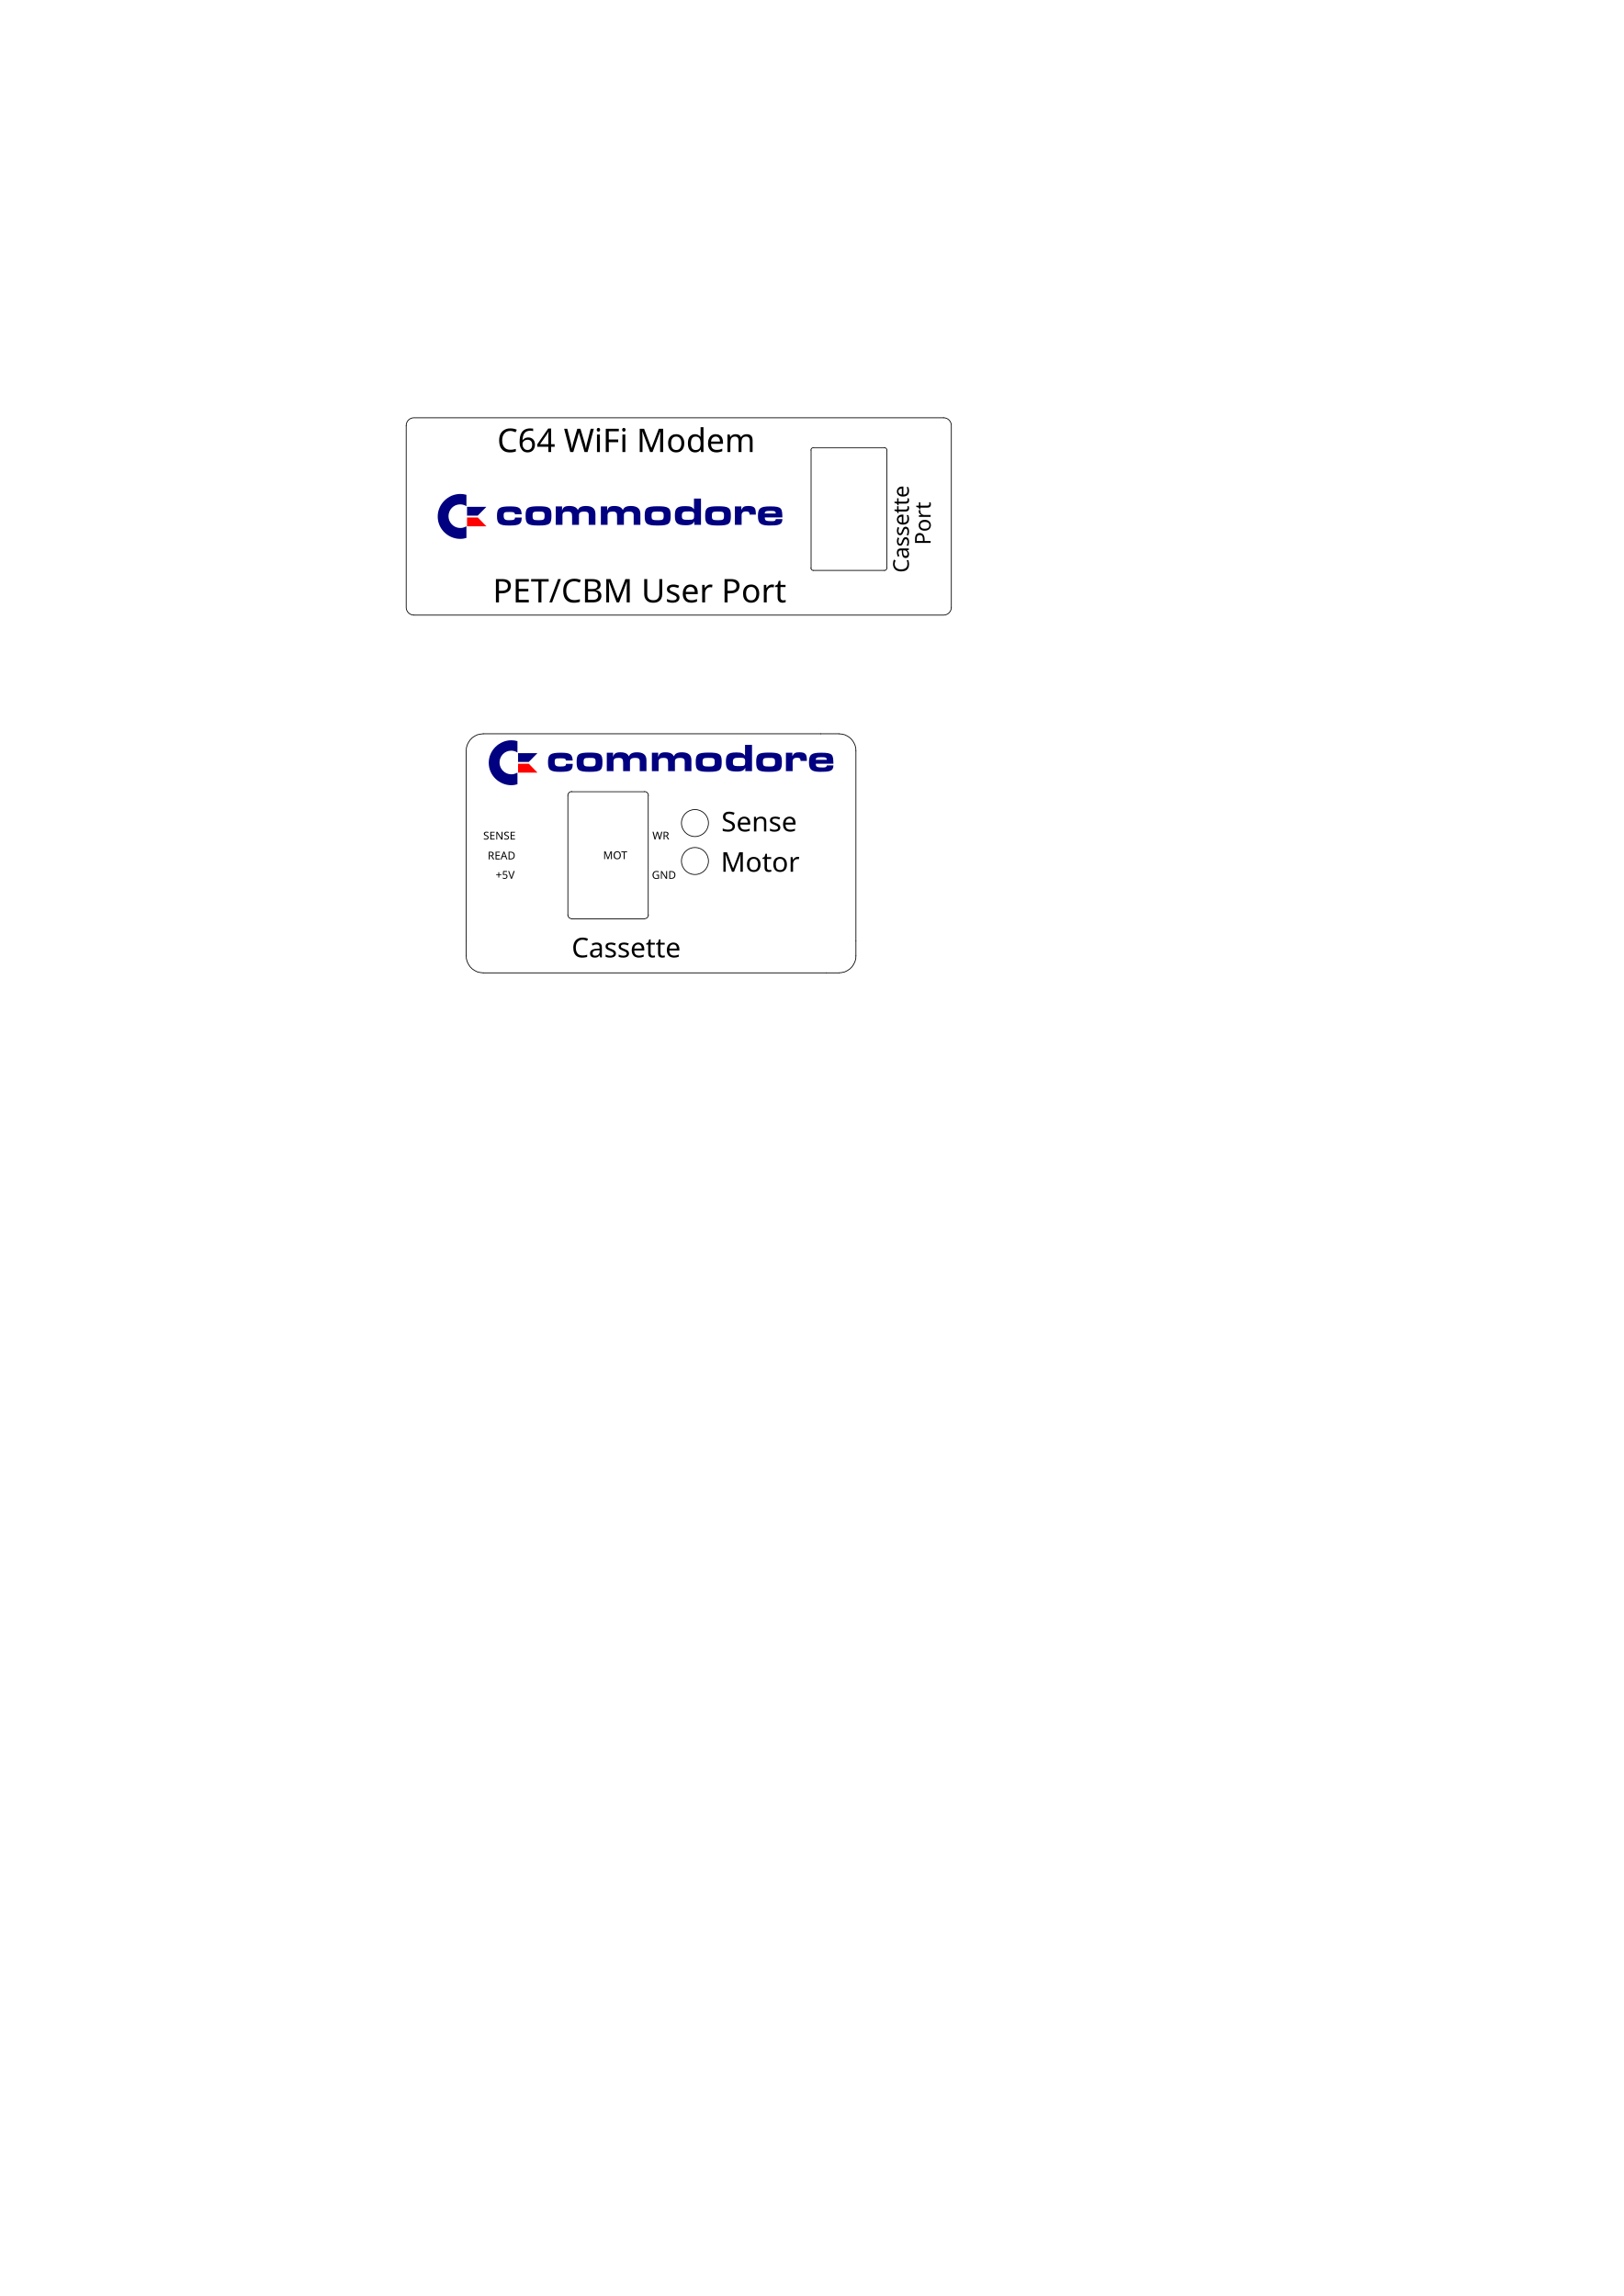
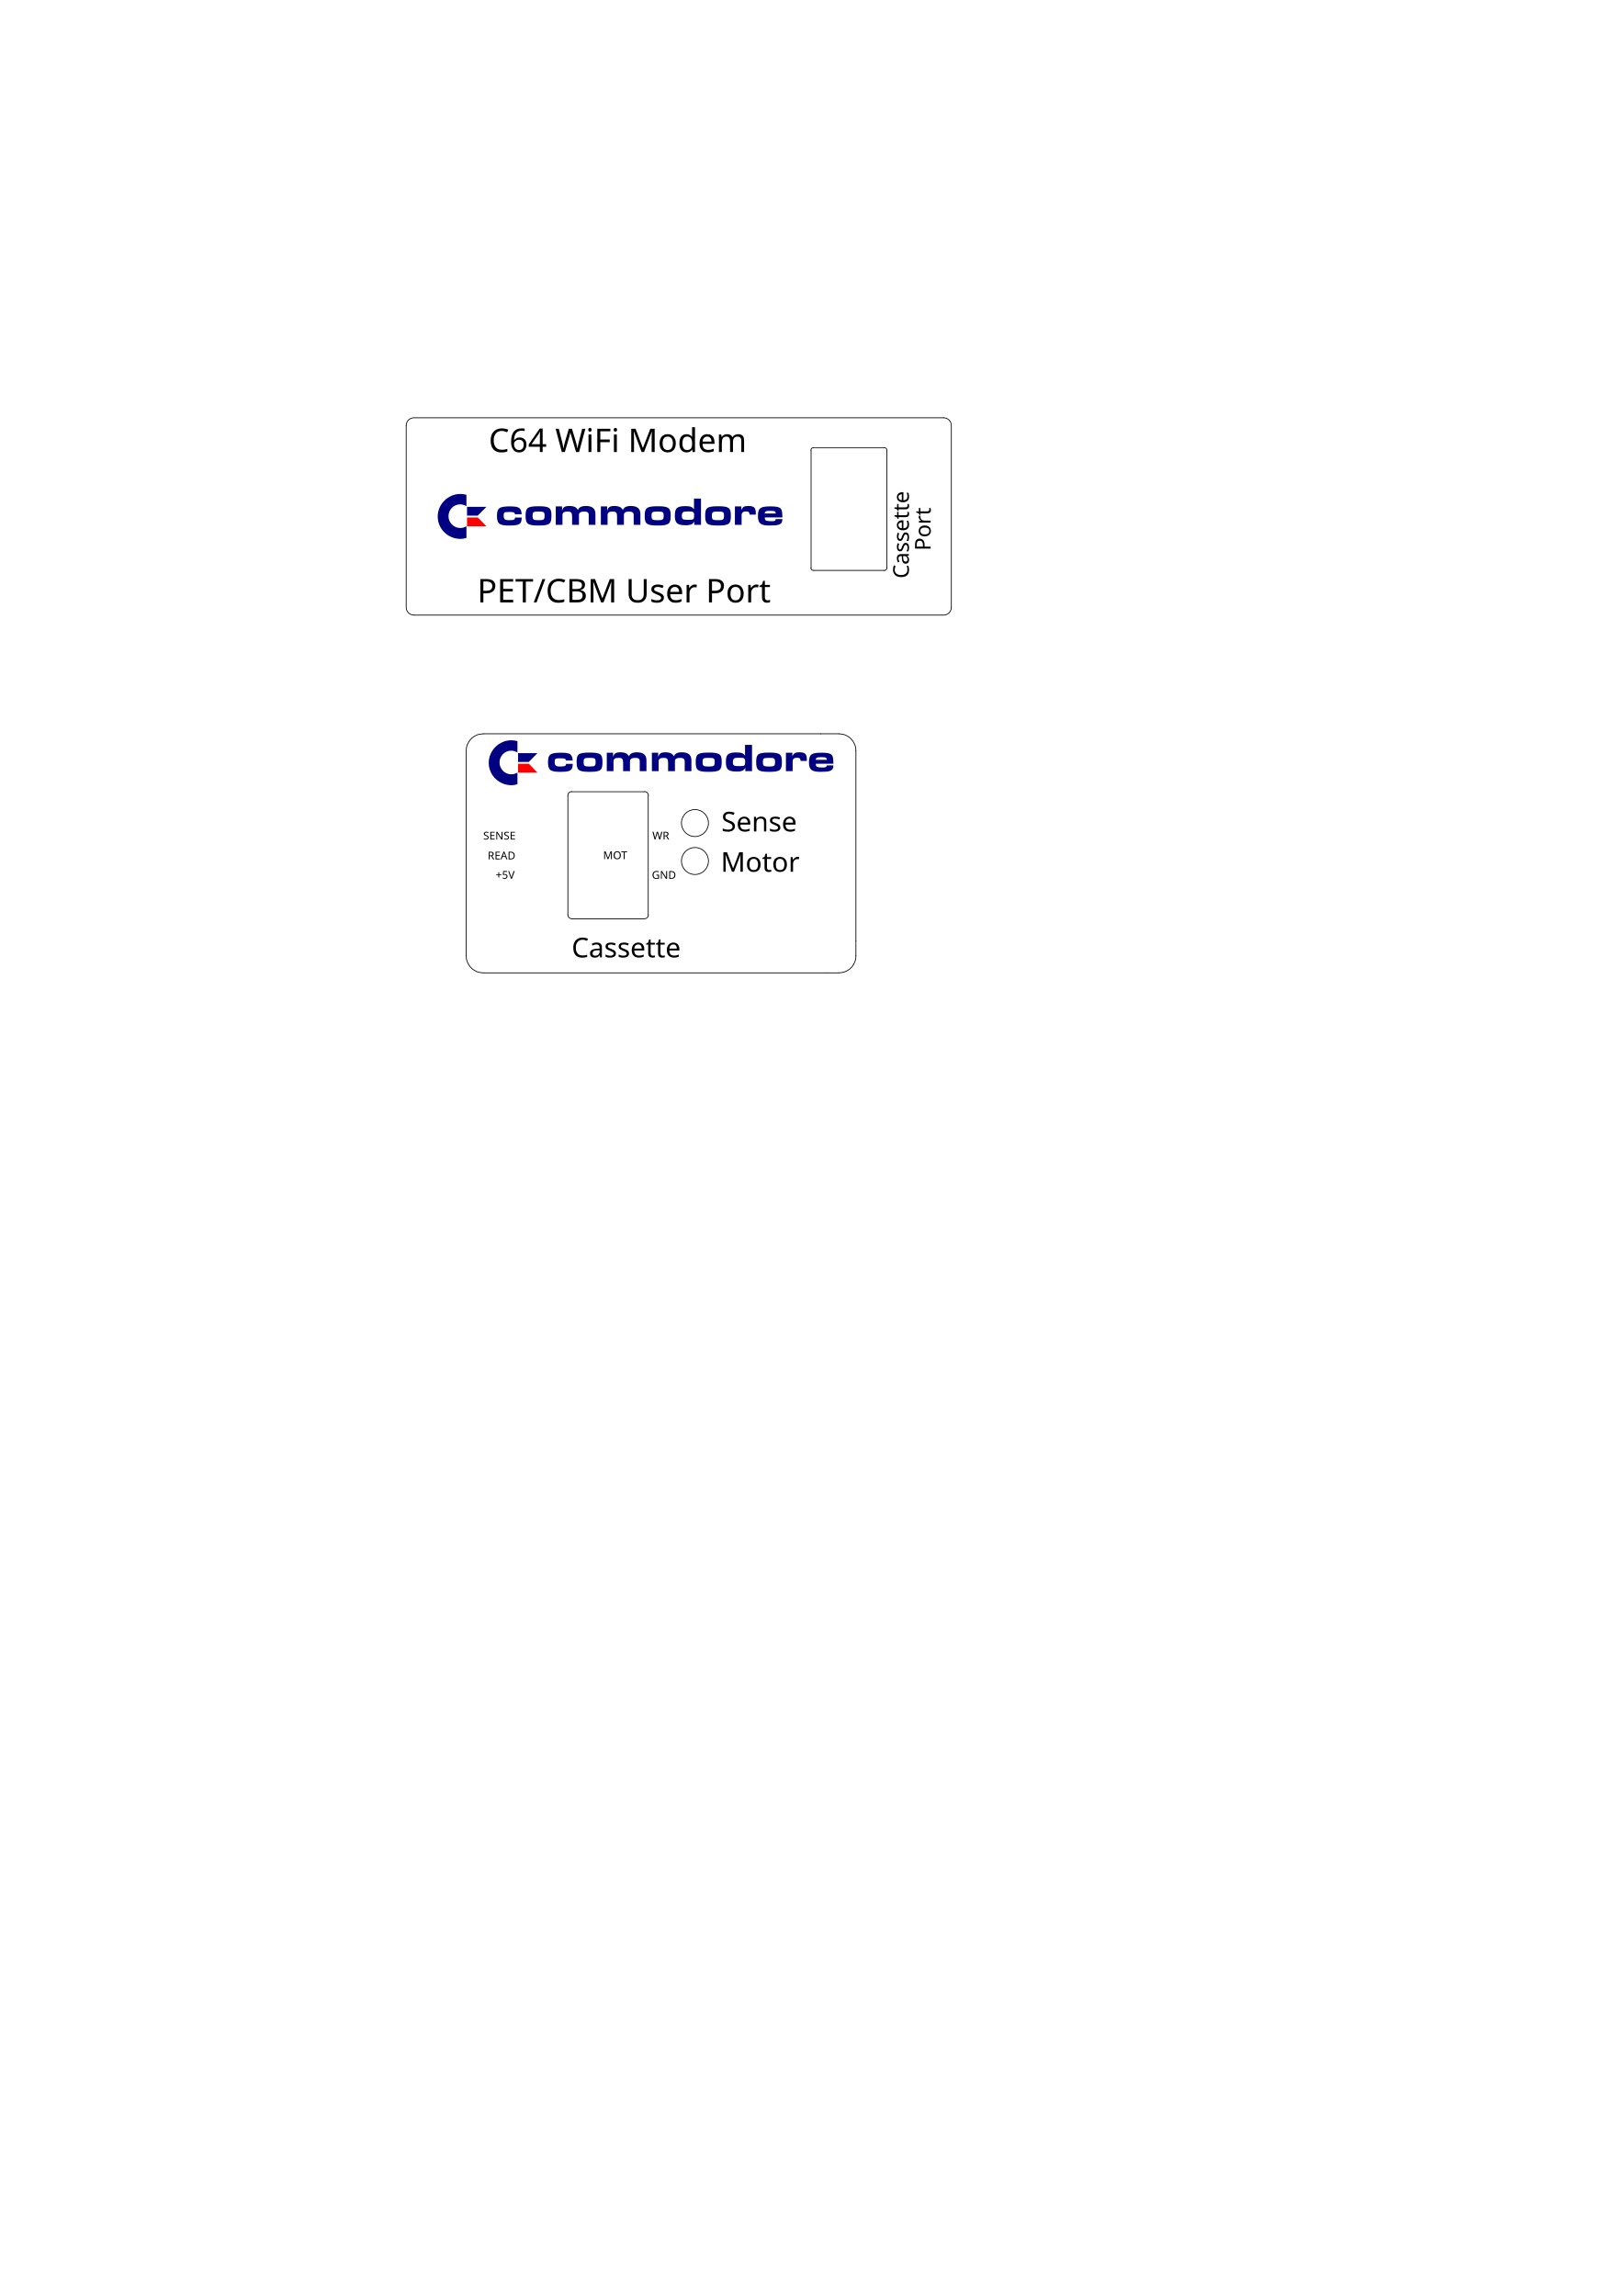
<svg xmlns="http://www.w3.org/2000/svg" width="210mm" height="297mm" viewBox="0 0 210 297" version="1.1" id="svg8">
  <defs id="defs2">
    <clipPath clipPathUnits="userSpaceOnUse" id="clipPath849">
      <path d="m 9343,6765 h 1699 v 3824 H 9343 V 6765" id="path847" />
    </clipPath>
    <clipPath clipPathUnits="userSpaceOnUse" id="clipPath919">
      <path d="M 0,0 H 19842 V 14031 H 0 V 0" id="path917" />
    </clipPath>
    <clipPath clipPathUnits="userSpaceOnUse" id="clipPath979">
      <path d="M 0,0 H 19842 V 14031 H 0 V 0" id="path977" />
    </clipPath>
    <clipPath clipPathUnits="userSpaceOnUse" id="clipPath991">
      <path d="M 0,0 H 19842 V 14031 H 0 V 0" id="path989" />
    </clipPath>
  </defs>
  <g id="layer1">
-     <g id="g859" transform="matrix(0,0.02116667,0.02116667,0,122.0354,55.0455)" style="stroke-width:4.724;stroke-miterlimit:10;stroke-dasharray:none">
-       <path d="m -47.5,0 c 0,26.234 21.266,47.5 47.5,47.5 h 1111" style="fill:none;stroke:#000000;stroke-width:4.724;stroke-linecap:round;stroke-linejoin:round;stroke-miterlimit:10;stroke-dasharray:none;stroke-opacity:1" id="path861" />
-     </g>
-     <g id="g871" transform="matrix(0.02116667,0,0,-0.02116667,53.54002,55.0455)" style="stroke-width:4.724;stroke-miterlimit:10;stroke-dasharray:none">
-       <path d="m -47.5,0 c 0,26.234 21.266,47.5 47.5,47.5 h 3236" style="fill:none;stroke:#000000;stroke-width:4.724;stroke-linecap:round;stroke-linejoin:round;stroke-miterlimit:10;stroke-dasharray:none;stroke-opacity:1" id="path873" />
-     </g>
-     <path d="m 53.54,79.567 c -0.555,0 -1.005,-0.45 -1.005,-1.005 V 55.046" style="fill:none;stroke:#000000;stroke-width:0.1;stroke-linecap:round;stroke-linejoin:round;stroke-miterlimit:10;stroke-dasharray:none;stroke-opacity:1" id="path883" />
-     <g id="g891" transform="matrix(-0.02116667,0,0,0.02116667,122.0354,78.56167)" style="stroke-width:4.724;stroke-miterlimit:10;stroke-dasharray:none">
-       <path d="m -47.5,0 c 0,26.234 21.266,47.5 47.5,47.5 l 3236,8e-6" style="fill:none;stroke:#000000;stroke-width:4.724;stroke-linecap:round;stroke-linejoin:round;stroke-miterlimit:10;stroke-dasharray:none;stroke-opacity:1" id="path893" />
-     </g>
-     <path d="m 104.88,73.482 c 0,0.169 0.137,0.307 0.307,0.307" style="fill:none;stroke:#000000;stroke-width:0.1;stroke-linecap:round;stroke-linejoin:round;stroke-miterlimit:10;stroke-dasharray:none;stroke-opacity:1" id="path899" />
-     <path d="m 105.187,57.914 c -0.17,0 -0.307,0.137 -0.307,0.307" style="fill:none;stroke:#000000;stroke-width:0.1;stroke-linecap:round;stroke-linejoin:round;stroke-miterlimit:10;stroke-dasharray:none;stroke-opacity:1" id="path903" />
-     <path d="m 114.701,58.221 c 0,-0.17 -0.137,-0.307 -0.307,-0.307" style="fill:none;stroke:#000000;stroke-width:0.1;stroke-linecap:round;stroke-linejoin:round;stroke-miterlimit:10;stroke-dasharray:none;stroke-opacity:1" id="path907" />
-     <g id="g1671">
-       <path d="m 114.405,73.789 h -9.207" style="fill:none;stroke:#000000;stroke-width:0.1;stroke-linecap:round;stroke-linejoin:round;stroke-miterlimit:10;stroke-dasharray:none;stroke-opacity:1" id="path897" />
-       <path d="M 104.901,73.492 V 58.231" style="fill:none;stroke:#000000;stroke-width:0.1;stroke-linecap:round;stroke-linejoin:round;stroke-miterlimit:10;stroke-dasharray:none;stroke-opacity:1" id="path901" />
-       <path d="m 105.197,57.935 h 9.207" style="fill:none;stroke:#000000;stroke-width:0.1;stroke-linecap:round;stroke-linejoin:round;stroke-miterlimit:10;stroke-dasharray:none;stroke-opacity:1" id="path905" />
-       <path d="M 114.701,58.231 V 73.492" style="fill:none;stroke:#000000;stroke-width:0.1;stroke-linecap:round;stroke-linejoin:round;stroke-miterlimit:10;stroke-dasharray:none;stroke-opacity:1" id="path909" />
-     </g>
-     <path d="m 114.394,73.789 c 0.17,0 0.307,-0.137 0.307,-0.307" style="fill:none;stroke:#000000;stroke-width:0.1;stroke-linecap:round;stroke-linejoin:round;stroke-miterlimit:10;stroke-dasharray:none;stroke-opacity:1" id="path911" />
-     <text xml:space="preserve" style="font-size:7.761px;line-height:1;font-family:'Microgramma D Extended';-inkscape-font-specification:'Microgramma D Extended';text-align:center;letter-spacing:0px;word-spacing:0px;writing-mode:lr-tb;text-anchor:middle;stroke-width:0.265" x="87.764" y="77.92" id="text1598">
-       <tspan id="tspan1596" x="87.764" y="77.92" style="font-size:4.233px;stroke-width:0.265">PET/CBM User Port</tspan>
-     </text>
-     <text xml:space="preserve" style="font-size:4.233px;line-height:1;font-family:'Microgramma D Extended';-inkscape-font-specification:'Microgramma D Extended';text-align:center;letter-spacing:0px;word-spacing:0px;writing-mode:lr-tb;text-anchor:middle;stroke-width:0.265" x="83.741" y="58.473" id="text1602">
-       <tspan id="tspan1600" x="83.741" y="58.473" style="font-size:4.233px;stroke-width:0.265">C64 WiFi Modem</tspan>
-     </text>
-     <text xml:space="preserve" style="font-size:2.822px;line-height:1;font-family:'Microgramma D Extended';-inkscape-font-specification:'Microgramma D Extended';text-align:center;letter-spacing:0px;word-spacing:0px;writing-mode:lr-tb;text-anchor:middle;stroke-width:0.265" x="-65.877" y="117.544" id="text1606" transform="rotate(-90)">
-       <tspan id="tspan1604" x="-65.877" y="117.544" style="stroke-width:0.265">Cassette</tspan>
-       <tspan x="-65.877" y="120.366" style="stroke-width:0.265" id="tspan1608">Port</tspan>
-     </text>
-     <g id="g1820" transform="translate(0.4630208,-24.51073)">
-       <g id="g1804">
-         <path style="fill:#ff0000;stroke-width:0.265;stroke-miterlimit:10;stroke-dasharray:none" d="m 61.335,91.447 h -1.395 v 1.144 h 2.507 z" id="path1768" />
-         <path style="fill:#000080;stroke-width:0.265;stroke-miterlimit:10;stroke-dasharray:none" d="m 62.447,90.069 h -2.507 v 1.144 h 1.379 z" id="path1766" />
-         <path style="fill:#000080;stroke-width:0.265;stroke-miterlimit:10;stroke-dasharray:none" d="m 59.862,89.99 v -1.473 c -0.298,-0.078 -0.502,-0.11 -0.799,-0.11 -1.551,0 -2.914,1.301 -2.914,2.914 0,1.661 1.379,2.899 2.93,2.899 0.282,0 0.439,-0.031 0.783,-0.126 v -1.504 c -0.345,0.172 -0.517,0.219 -0.799,0.219 -0.862,0 -1.52,-0.721 -1.52,-1.52 0,-0.83 0.643,-1.536 1.504,-1.536 0.298,0 0.549,0.079 0.815,0.235 z" id="path1742" />
+     <g id="g983">
+       <g id="g859" transform="matrix(0,0.02116667,0.02116667,0,122.0354,55.0455)" style="stroke-width:4.724;stroke-miterlimit:10;stroke-dasharray:none">
+         <path d="m -47.5,0 c 0,26.234 21.266,47.5 47.5,47.5 h 1111" style="fill:none;stroke:#000000;stroke-width:4.724;stroke-linecap:round;stroke-linejoin:round;stroke-miterlimit:10;stroke-dasharray:none;stroke-opacity:1" id="path861" />
      </g>
-       <g id="g1798">
-         <path style="fill:#000080;stroke-width:0.265;stroke-miterlimit:10;stroke-dasharray:none" d="m 95.416,90.016 h -0.831 V 92.399 h 0.867 v -1.246 c 0,-0.325 0.199,-0.488 0.56,-0.488 0.361,0 0.451,0.108 0.469,0.415 h 0.813 c 0,-0.812 -0.108,-1.119 -0.975,-1.119 -0.524,0 -0.704,0.108 -0.903,0.506 v -0.451 z" id="path1770" />
-         <path id="path1762" style="fill:#000080;stroke-width:0.265;stroke-miterlimit:10;stroke-dasharray:none" d="m 98.432,90.937 c 0.036,-0.253 0.108,-0.343 0.686,-0.343 0.632,0 0.722,0.036 0.759,0.343 z m 0.975,0.993 c -0.83,0 -0.957,-0.072 -0.957,-0.488 h 2.276 c -0.036,-1.155 -0.036,-1.426 -1.571,-1.426 -1.301,0 -1.59,0.235 -1.59,1.264 0,0.957 0.38,1.192 1.427,1.21 1.174,0 1.734,-0.054 1.734,-0.831 h -0.849 c -0.036,0.181 -0.108,0.271 -0.47,0.271 z" />
-         <path style="fill:#000080;stroke-width:0.265;stroke-miterlimit:10;stroke-dasharray:none" d="m 66.143,91.027 h 0.867 c -0.072,-0.813 -0.307,-1.011 -1.517,-1.011 -1.373,0 -1.68,0.216 -1.68,1.228 0,1.011 0.289,1.246 1.571,1.246 1.354,0 1.625,-0.181 1.625,-1.029 h -0.867 c 0,0.235 -0.09,0.343 -0.759,0.343 -0.578,0 -0.704,-0.144 -0.704,-0.614 0,-0.451 0.126,-0.451 0.813,-0.451 0.505,0 0.595,0.054 0.65,0.289 z" id="path1760" />
-         <path id="path1756" style="fill:#000080;stroke-width:0.265;stroke-miterlimit:10;stroke-dasharray:none" d="m 83.804,91.226 c 0,-0.488 0.108,-0.542 0.74,-0.542 0.704,0 0.83,0.018 0.83,0.542 0,0.488 -0.09,0.578 -0.758,0.578 -0.722,0 -0.812,-0.073 -0.812,-0.578 z m 2.474,-0.055 c 0,-0.975 -0.289,-1.173 -1.68,-1.173 -1.499,0 -1.679,0.253 -1.679,1.264 0,1.011 0.252,1.228 1.679,1.228 1.517,2.09e-4 1.68,-0.252 1.68,-1.318 z" />
-         <path id="path1752" style="fill:#000080;stroke-width:0.265;stroke-miterlimit:10;stroke-dasharray:none" d="m 91.606,91.226 c 0,-0.488 0.108,-0.542 0.74,-0.542 0.704,0 0.831,0.018 0.831,0.542 0,0.488 -0.09,0.578 -0.758,0.578 -0.722,0 -0.813,-0.073 -0.813,-0.578 z m 2.456,-0.055 c 0,-0.975 -0.271,-1.173 -1.661,-1.173 -1.481,0 -1.661,0.234 -1.661,1.246 0,1.029 0.253,1.246 1.661,1.246 1.516,2.09e-4 1.661,-0.252 1.661,-1.318 z" />
-         <path id="path1748" style="fill:#000080;stroke-width:0.265;stroke-miterlimit:10;stroke-dasharray:none" d="m 68.418,91.226 c 0,-0.488 0.108,-0.542 0.723,-0.542 0.704,0 0.831,0.018 0.831,0.542 0,0.488 -0.091,0.578 -0.759,0.578 -0.705,0 -0.795,-0.073 -0.795,-0.578 z m 2.438,-0.055 c 0,-0.975 -0.271,-1.173 -1.661,-1.173 -1.499,0 -1.68,0.234 -1.68,1.246 0,1.029 0.253,1.246 1.68,1.246 1.517,2.09e-4 1.661,-0.252 1.661,-1.318 z" />
-         <path id="path1744" style="fill:#000080;stroke-width:0.265;stroke-miterlimit:10;stroke-dasharray:none" d="m 88.662,90.666 c 0.487,0 0.65,0.072 0.65,0.451 0,0.578 -0.036,0.633 -0.722,0.633 -0.686,0 -0.867,-0.018 -0.867,-0.506 0,-0.56 0.217,-0.578 0.939,-0.578 z m 0.632,-1.662 v 1.391 c -0.199,-0.271 -0.379,-0.415 -1.101,-0.415 -1.156,0 -1.373,0.307 -1.373,1.246 0,0.957 0.307,1.228 1.427,1.228 0.704,0 0.921,-0.18 1.084,-0.487 v 0.433 h 0.867 v -3.395 h -0.903 z" />
-         <path style="fill:#000080;stroke-width:0.265;stroke-miterlimit:10;stroke-dasharray:none" d="m 72.229,90.016 h -0.812 v 2.383 h 0.867 v -1.228 c 0,-0.361 0.181,-0.487 0.668,-0.487 0.451,0 0.578,0.162 0.578,0.614 v 1.101 h 0.885 V 91.135 c 0,-0.343 0.271,-0.451 0.686,-0.451 0.397,0 0.578,0.108 0.578,0.451 v 1.264 h 0.867 v -1.408 c 0,-0.704 -0.433,-1.029 -1.228,-1.029 -0.686,0 -0.939,0.253 -1.03,0.524 -0.181,-0.307 -0.433,-0.524 -1.12,-0.524 -0.65,0 -0.831,0.217 -0.939,0.614 v -0.559 z" id="path1740" />
-         <path style="fill:#000080;stroke-width:0.265;stroke-miterlimit:10;stroke-dasharray:none" d="m 78.062,90.016 h -0.813 v 2.383 h 0.867 v -1.228 c 0,-0.361 0.217,-0.487 0.65,-0.487 0.452,0 0.578,0.144 0.578,0.614 v 1.101 h 0.885 V 91.135 c 0,-0.343 0.253,-0.451 0.668,-0.451 0.397,0 0.596,0.126 0.596,0.451 v 1.264 h 0.867 v -1.408 c 0,-0.704 -0.433,-1.029 -1.228,-1.029 -0.686,0 -0.921,0.235 -1.029,0.524 -0.181,-0.307 -0.434,-0.524 -1.12,-0.524 -0.632,0 -0.794,0.217 -0.921,0.614 v -0.559 z" id="path9248" />
+       <g id="g871" transform="matrix(0.02116667,0,0,-0.02116667,53.54002,55.0455)" style="stroke-width:4.724;stroke-miterlimit:10;stroke-dasharray:none">
+         <path d="m -47.5,0 c 0,26.234 21.266,47.5 47.5,47.5 h 3236" style="fill:none;stroke:#000000;stroke-width:4.724;stroke-linecap:round;stroke-linejoin:round;stroke-miterlimit:10;stroke-dasharray:none;stroke-opacity:1" id="path873" />
+       </g>
+       <path d="m 53.54,79.567 c -0.555,0 -1.005,-0.45 -1.005,-1.005 V 55.046" style="fill:none;stroke:#000000;stroke-width:0.1;stroke-linecap:round;stroke-linejoin:round;stroke-miterlimit:10;stroke-dasharray:none;stroke-opacity:1" id="path883" />
+       <g id="g891" transform="matrix(-0.02116667,0,0,0.02116667,122.0354,78.56167)" style="stroke-width:4.724;stroke-miterlimit:10;stroke-dasharray:none">
+         <path d="m -47.5,0 c 0,26.234 21.266,47.5 47.5,47.5 l 3236,8e-6" style="fill:none;stroke:#000000;stroke-width:4.724;stroke-linecap:round;stroke-linejoin:round;stroke-miterlimit:10;stroke-dasharray:none;stroke-opacity:1" id="path893" />
+       </g>
+       <path d="m 104.88,73.482 c 0,0.169 0.137,0.307 0.307,0.307" style="fill:none;stroke:#000000;stroke-width:0.1;stroke-linecap:round;stroke-linejoin:round;stroke-miterlimit:10;stroke-dasharray:none;stroke-opacity:1" id="path899" />
+       <path d="m 105.187,57.914 c -0.17,0 -0.307,0.137 -0.307,0.307" style="fill:none;stroke:#000000;stroke-width:0.1;stroke-linecap:round;stroke-linejoin:round;stroke-miterlimit:10;stroke-dasharray:none;stroke-opacity:1" id="path903" />
+       <path d="m 114.701,58.221 c 0,-0.17 -0.137,-0.307 -0.307,-0.307" style="fill:none;stroke:#000000;stroke-width:0.1;stroke-linecap:round;stroke-linejoin:round;stroke-miterlimit:10;stroke-dasharray:none;stroke-opacity:1" id="path907" />
+       <g id="g1671">
+         <path d="m 114.405,73.789 h -9.207" style="fill:none;stroke:#000000;stroke-width:0.1;stroke-linecap:round;stroke-linejoin:round;stroke-miterlimit:10;stroke-dasharray:none;stroke-opacity:1" id="path897" />
+         <path d="M 104.901,73.492 V 58.231" style="fill:none;stroke:#000000;stroke-width:0.1;stroke-linecap:round;stroke-linejoin:round;stroke-miterlimit:10;stroke-dasharray:none;stroke-opacity:1" id="path901" />
+         <path d="m 105.197,57.935 h 9.207" style="fill:none;stroke:#000000;stroke-width:0.1;stroke-linecap:round;stroke-linejoin:round;stroke-miterlimit:10;stroke-dasharray:none;stroke-opacity:1" id="path905" />
+         <path d="M 114.701,58.231 V 73.492" style="fill:none;stroke:#000000;stroke-width:0.1;stroke-linecap:round;stroke-linejoin:round;stroke-miterlimit:10;stroke-dasharray:none;stroke-opacity:1" id="path909" />
+       </g>
+       <path d="m 114.394,73.789 c 0.17,0 0.307,-0.137 0.307,-0.307" style="fill:none;stroke:#000000;stroke-width:0.1;stroke-linecap:round;stroke-linejoin:round;stroke-miterlimit:10;stroke-dasharray:none;stroke-opacity:1" id="path911" />
+       <text xml:space="preserve" style="font-size:7.761px;line-height:1;font-family:'Microgramma D Extended';-inkscape-font-specification:'Microgramma D Extended';text-align:center;letter-spacing:0px;word-spacing:0px;writing-mode:lr-tb;text-anchor:middle;stroke-width:0.265" x="87.764" y="77.92" id="text1598">
+         <tspan id="tspan1596" x="87.764" y="77.92" style="font-size:4.233px;stroke-width:0.265">PET/CBM User Port</tspan>
+       </text>
+       <text xml:space="preserve" style="font-size:4.233px;line-height:1;font-family:'Microgramma D Extended';-inkscape-font-specification:'Microgramma D Extended';text-align:center;letter-spacing:0px;word-spacing:0px;writing-mode:lr-tb;text-anchor:middle;stroke-width:0.265" x="83.741" y="58.473" id="text1602">
+         <tspan id="tspan1600" x="83.741" y="58.473" style="font-size:4.233px;stroke-width:0.265">C64 WiFi Modem</tspan>
+       </text>
+       <text xml:space="preserve" style="font-size:2.822px;line-height:1;font-family:'Microgramma D Extended';-inkscape-font-specification:'Microgramma D Extended';text-align:center;letter-spacing:0px;word-spacing:0px;writing-mode:lr-tb;text-anchor:middle;stroke-width:0.265" x="-65.877" y="117.544" id="text1606" transform="rotate(-90)">
+         <tspan id="tspan1604" x="-65.877" y="117.544" style="stroke-width:0.265">Cassette</tspan>
+         <tspan x="-65.877" y="120.366" style="stroke-width:0.265" id="tspan1608">Port</tspan>
+       </text>
+       <g id="g1820" transform="translate(0.4630208,-24.51073)">
+         <g id="g1804">
+           <path style="fill:#ff0000;stroke-width:0.265;stroke-miterlimit:10;stroke-dasharray:none" d="m 61.335,91.447 h -1.395 v 1.144 h 2.507 z" id="path1768" />
+           <path style="fill:#000080;stroke-width:0.265;stroke-miterlimit:10;stroke-dasharray:none" d="m 62.447,90.069 h -2.507 v 1.144 h 1.379 z" id="path1766" />
+           <path style="fill:#000080;stroke-width:0.265;stroke-miterlimit:10;stroke-dasharray:none" d="m 59.862,89.99 v -1.473 c -0.298,-0.078 -0.502,-0.11 -0.799,-0.11 -1.551,0 -2.914,1.301 -2.914,2.914 0,1.661 1.379,2.899 2.93,2.899 0.282,0 0.439,-0.031 0.783,-0.126 v -1.504 c -0.345,0.172 -0.517,0.219 -0.799,0.219 -0.862,0 -1.52,-0.721 -1.52,-1.52 0,-0.83 0.643,-1.536 1.504,-1.536 0.298,0 0.549,0.079 0.815,0.235 z" id="path1742" />
+         </g>
+         <g id="g1798">
+           <path style="fill:#000080;stroke-width:0.265;stroke-miterlimit:10;stroke-dasharray:none" d="m 95.416,90.016 h -0.831 V 92.399 h 0.867 v -1.246 c 0,-0.325 0.199,-0.488 0.56,-0.488 0.361,0 0.451,0.108 0.469,0.415 h 0.813 c 0,-0.812 -0.108,-1.119 -0.975,-1.119 -0.524,0 -0.704,0.108 -0.903,0.506 v -0.451 z" id="path1770" />
+           <path id="path1762" style="fill:#000080;stroke-width:0.265;stroke-miterlimit:10;stroke-dasharray:none" d="m 98.432,90.937 c 0.036,-0.253 0.108,-0.343 0.686,-0.343 0.632,0 0.722,0.036 0.759,0.343 z m 0.975,0.993 c -0.83,0 -0.957,-0.072 -0.957,-0.488 h 2.276 c -0.036,-1.155 -0.036,-1.426 -1.571,-1.426 -1.301,0 -1.59,0.235 -1.59,1.264 0,0.957 0.38,1.192 1.427,1.21 1.174,0 1.734,-0.054 1.734,-0.831 h -0.849 c -0.036,0.181 -0.108,0.271 -0.47,0.271 z" />
+           <path style="fill:#000080;stroke-width:0.265;stroke-miterlimit:10;stroke-dasharray:none" d="m 66.143,91.027 h 0.867 c -0.072,-0.813 -0.307,-1.011 -1.517,-1.011 -1.373,0 -1.68,0.216 -1.68,1.228 0,1.011 0.289,1.246 1.571,1.246 1.354,0 1.625,-0.181 1.625,-1.029 h -0.867 c 0,0.235 -0.09,0.343 -0.759,0.343 -0.578,0 -0.704,-0.144 -0.704,-0.614 0,-0.451 0.126,-0.451 0.813,-0.451 0.505,0 0.595,0.054 0.65,0.289 z" id="path1760" />
+           <path id="path1756" style="fill:#000080;stroke-width:0.265;stroke-miterlimit:10;stroke-dasharray:none" d="m 83.804,91.226 c 0,-0.488 0.108,-0.542 0.74,-0.542 0.704,0 0.83,0.018 0.83,0.542 0,0.488 -0.09,0.578 -0.758,0.578 -0.722,0 -0.812,-0.073 -0.812,-0.578 z m 2.474,-0.055 c 0,-0.975 -0.289,-1.173 -1.68,-1.173 -1.499,0 -1.679,0.253 -1.679,1.264 0,1.011 0.252,1.228 1.679,1.228 1.517,2.09e-4 1.68,-0.252 1.68,-1.318 z" />
+           <path id="path1752" style="fill:#000080;stroke-width:0.265;stroke-miterlimit:10;stroke-dasharray:none" d="m 91.606,91.226 c 0,-0.488 0.108,-0.542 0.74,-0.542 0.704,0 0.831,0.018 0.831,0.542 0,0.488 -0.09,0.578 -0.758,0.578 -0.722,0 -0.813,-0.073 -0.813,-0.578 z m 2.456,-0.055 c 0,-0.975 -0.271,-1.173 -1.661,-1.173 -1.481,0 -1.661,0.234 -1.661,1.246 0,1.029 0.253,1.246 1.661,1.246 1.516,2.09e-4 1.661,-0.252 1.661,-1.318 z" />
+           <path id="path1748" style="fill:#000080;stroke-width:0.265;stroke-miterlimit:10;stroke-dasharray:none" d="m 68.418,91.226 c 0,-0.488 0.108,-0.542 0.723,-0.542 0.704,0 0.831,0.018 0.831,0.542 0,0.488 -0.091,0.578 -0.759,0.578 -0.705,0 -0.795,-0.073 -0.795,-0.578 z m 2.438,-0.055 c 0,-0.975 -0.271,-1.173 -1.661,-1.173 -1.499,0 -1.68,0.234 -1.68,1.246 0,1.029 0.253,1.246 1.68,1.246 1.517,2.09e-4 1.661,-0.252 1.661,-1.318 z" />
+           <path id="path1744" style="fill:#000080;stroke-width:0.265;stroke-miterlimit:10;stroke-dasharray:none" d="m 88.662,90.666 c 0.487,0 0.65,0.072 0.65,0.451 0,0.578 -0.036,0.633 -0.722,0.633 -0.686,0 -0.867,-0.018 -0.867,-0.506 0,-0.56 0.217,-0.578 0.939,-0.578 z m 0.632,-1.662 v 1.391 c -0.199,-0.271 -0.379,-0.415 -1.101,-0.415 -1.156,0 -1.373,0.307 -1.373,1.246 0,0.957 0.307,1.228 1.427,1.228 0.704,0 0.921,-0.18 1.084,-0.487 v 0.433 h 0.867 v -3.395 h -0.903 z" />
+           <path style="fill:#000080;stroke-width:0.265;stroke-miterlimit:10;stroke-dasharray:none" d="m 72.229,90.016 h -0.812 v 2.383 h 0.867 v -1.228 c 0,-0.361 0.181,-0.487 0.668,-0.487 0.451,0 0.578,0.162 0.578,0.614 v 1.101 h 0.885 V 91.135 c 0,-0.343 0.271,-0.451 0.686,-0.451 0.397,0 0.578,0.108 0.578,0.451 v 1.264 h 0.867 v -1.408 c 0,-0.704 -0.433,-1.029 -1.228,-1.029 -0.686,0 -0.939,0.253 -1.03,0.524 -0.181,-0.307 -0.433,-0.524 -1.12,-0.524 -0.65,0 -0.831,0.217 -0.939,0.614 v -0.559 z" id="path1740" />
+           <path style="fill:#000080;stroke-width:0.265;stroke-miterlimit:10;stroke-dasharray:none" d="m 78.062,90.016 h -0.813 v 2.383 h 0.867 v -1.228 c 0,-0.361 0.217,-0.487 0.65,-0.487 0.452,0 0.578,0.144 0.578,0.614 v 1.101 h 0.885 V 91.135 c 0,-0.343 0.253,-0.451 0.668,-0.451 0.397,0 0.596,0.126 0.596,0.451 v 1.264 h 0.867 v -1.408 c 0,-0.704 -0.433,-1.029 -1.228,-1.029 -0.686,0 -0.921,0.235 -1.029,0.524 -0.181,-0.307 -0.434,-0.524 -1.12,-0.524 -0.632,0 -0.794,0.217 -0.921,0.614 v -0.559 z" id="path9248" />
+         </g>
      </g>
    </g>
    <g id="g1421">
      <path id="path5003" style="fill:none;stroke:#000000;stroke-width:0.1;stroke-linecap:round;stroke-linejoin:round;stroke-miterlimit:4;stroke-dasharray:none;stroke-opacity:1" d="m 108.497,125.845 0.381,-0.042 0.381,-0.085 0.339,-0.169 0.318,-0.212 0.275,-0.275 0.212,-0.318 0.169,-0.339 0.106,-0.381 0.021,-0.381" />
      <text id="text5009-5-3-7" y="123.843" x="85.479" style="font-style:normal;font-variant:normal;font-weight:normal;font-stretch:normal;font-size:4.939px;line-height:1;font-family:'Microgramma D Extended';-inkscape-font-specification:'Microgramma D Extended';font-variant-ligatures:normal;font-variant-caps:normal;font-variant-numeric:normal;text-align:start;letter-spacing:0px;word-spacing:0px;writing-mode:lr-tb;text-anchor:start;fill:#000000;fill-opacity:1;stroke:none;stroke-width:0.265" xml:space="preserve">
        <tspan id="tspan5033-4-6" style="font-size:3.528px;text-align:center;text-anchor:middle;stroke-width:0.265" y="123.843" x="85.479">Cassette</tspan>
      </text>
      <g id="g6267" transform="translate(10.48221,39.7186)">
        <text xml:space="preserve" style="font-style:normal;font-variant:normal;font-weight:normal;font-stretch:normal;font-size:4.939px;line-height:1;font-family:'Microgramma D Extended';-inkscape-font-specification:'Microgramma D Extended';font-variant-ligatures:normal;font-variant-caps:normal;font-variant-numeric:normal;text-align:start;letter-spacing:0px;word-spacing:0px;writing-mode:lr-tb;text-anchor:start;fill:#000000;fill-opacity:1;stroke:none;stroke-width:0.265" x="82.734" y="73.049" id="text9446">
          <tspan id="tspan9444" x="82.734" y="73.049" style="font-size:3.528px;stroke-width:0.265">Motor</tspan>
        </text>
        <text xml:space="preserve" style="font-style:normal;font-variant:normal;font-weight:normal;font-stretch:normal;font-size:4.939px;line-height:1;font-family:'Microgramma D Extended';-inkscape-font-specification:'Microgramma D Extended';font-variant-ligatures:normal;font-variant-caps:normal;font-variant-numeric:normal;text-align:start;letter-spacing:0px;word-spacing:0px;writing-mode:lr-tb;text-anchor:start;fill:#000000;fill-opacity:1;stroke:none;stroke-width:0.265" x="82.805" y="67.836" id="text9446-3">
          <tspan id="tspan9444-3" x="82.805" y="67.836" style="font-size:3.528px;stroke-width:0.265">Sense</tspan>
        </text>
      </g>
      <g id="g6494" transform="translate(10.48221,39.7186)">
        <path d="m 77.653,66.748 c 0,0.964 0.782,1.746 1.746,1.746 0.964,0 1.746,-0.782 1.746,-1.746 0,-0.964 -0.782,-1.746 -1.746,-1.746 -0.964,0 -1.746,0.782 -1.746,1.746" style="fill:none;stroke:#000000;stroke-width:0.1;stroke-linecap:round;stroke-linejoin:round;stroke-miterlimit:4;stroke-dasharray:none;stroke-opacity:1" id="path4823" />
        <path d="m 77.653,71.659 c 0,0.964 0.782,1.746 1.746,1.746 0.964,0 1.746,-0.782 1.746,-1.746 0,-0.964 -0.782,-1.746 -1.746,-1.746 -0.964,0 -1.746,0.782 -1.746,1.746" style="fill:none;stroke:#000000;stroke-width:0.1;stroke-linecap:round;stroke-linejoin:round;stroke-miterlimit:4;stroke-dasharray:none;stroke-opacity:1" id="path4825" />
        <g id="g6448">
          <path id="path4853" style="fill:none;stroke:#000000;stroke-width:0.1;stroke-linecap:round;stroke-linejoin:round;stroke-miterlimit:4;stroke-dasharray:none;stroke-opacity:1" d="M 52.02,86.126 H 96.406" />
          <path id="path4859" style="fill:none;stroke:#000000;stroke-width:0.1;stroke-linecap:round;stroke-linejoin:round;stroke-miterlimit:4;stroke-dasharray:none;stroke-opacity:1" d="m 49.818,83.925 0.021,0.381 0.106,0.381 0.169,0.339 0.212,0.318 0.275,0.275 0.318,0.212 0.339,0.169 0.381,0.085 0.381,0.042" />
          <path id="path4861" style="fill:none;stroke:#000000;stroke-width:0.1;stroke-linecap:round;stroke-linejoin:round;stroke-miterlimit:4;stroke-dasharray:none;stroke-opacity:1" d="M 49.818,57.433 V 81.959" />
          <path id="path4875" style="fill:none;stroke:#000000;stroke-width:0.1;stroke-linecap:round;stroke-linejoin:round;stroke-miterlimit:4;stroke-dasharray:none;stroke-opacity:1" d="m 49.818,81.977 v 1.947" />
          <path id="path4877" style="fill:none;stroke:#000000;stroke-width:0.1;stroke-linecap:round;stroke-linejoin:round;stroke-miterlimit:4;stroke-dasharray:none;stroke-opacity:1" d="m 52.02,55.201 -0.381,0.042 -0.381,0.085 -0.339,0.169 -0.318,0.212 -0.275,0.275 -0.212,0.318 -0.169,0.339 -0.106,0.381 -0.021,0.381" />
          <path id="path4979" style="fill:none;stroke:#000000;stroke-width:0.1;stroke-linecap:round;stroke-linejoin:round;stroke-miterlimit:4;stroke-dasharray:none;stroke-opacity:1" d="M 98.015,55.201 H 95.644" />
          <path id="path4985" style="fill:none;stroke:#000000;stroke-width:0.1;stroke-linecap:round;stroke-linejoin:round;stroke-miterlimit:4;stroke-dasharray:none;stroke-opacity:1" d="m 100.216,57.403 -0.021,-0.381 -0.106,-0.381 -0.169,-0.339 -0.212,-0.318 -0.275,-0.275 -0.318,-0.212 -0.339,-0.169 -0.381,-0.085 -0.381,-0.042" />
          <path id="path4987" style="fill:none;stroke:#000000;stroke-width:0.1;stroke-linecap:round;stroke-linejoin:round;stroke-miterlimit:4;stroke-dasharray:none;stroke-opacity:1" d="M 100.216,83.925 V 81.977" />
          <path id="path5001" style="fill:none;stroke:#000000;stroke-width:0.1;stroke-linecap:round;stroke-linejoin:round;stroke-miterlimit:4;stroke-dasharray:none;stroke-opacity:1" d="M 100.216,81.977 V 57.403" />
          <path id="path5009" style="fill:none;stroke:#000000;stroke-width:0.1;stroke-linecap:round;stroke-linejoin:round;stroke-miterlimit:4;stroke-dasharray:none;stroke-opacity:1" d="m 96.406,86.126 h 1.609" />
        </g>
        <g id="g6419">
          <path id="path4847" style="fill:none;stroke:#000000;stroke-width:0.1;stroke-linecap:round;stroke-linejoin:round;stroke-miterlimit:4;stroke-dasharray:none;stroke-opacity:1" d="M 95.644,55.201 H 52.02" />
          <g id="g6387">
            <g id="g6300">
              <path id="path4801" style="fill:none;stroke:#000000;stroke-width:0.1;stroke-linecap:round;stroke-linejoin:round;stroke-miterlimit:4;stroke-dasharray:none;stroke-opacity:1" d="m 63.46,62.673 c -0.275,0 -0.497,0.223 -0.497,0.497" />
              <path id="path4803" style="fill:none;stroke:#000000;stroke-width:0.1;stroke-linecap:round;stroke-linejoin:round;stroke-miterlimit:4;stroke-dasharray:none;stroke-opacity:1" d="m 63.45,62.694 h 9.419" />
              <g style="stroke-width:4.724;stroke-miterlimit:4;stroke-dasharray:none" transform="matrix(0,0.02116667,0.02116667,0,72.87946,63.17071)" id="g4805">
                <path id="path4807" style="fill:none;stroke:#000000;stroke-width:4.724;stroke-linecap:round;stroke-linejoin:round;stroke-miterlimit:4;stroke-dasharray:none;stroke-opacity:1" d="M 0,23.5 C -12.979,23.5 -23.5,12.979 -23.5,0" />
              </g>
              <path id="path4809" style="fill:none;stroke:#000000;stroke-width:0.1;stroke-linecap:round;stroke-linejoin:round;stroke-miterlimit:4;stroke-dasharray:none;stroke-opacity:1" d="M 73.356,63.181 V 78.633" />
              <g style="stroke-width:4.724;stroke-miterlimit:4;stroke-dasharray:none" transform="matrix(-0.02116667,0,0,0.02116667,72.87946,78.62238)" id="g4811">
                <path id="path4813" style="fill:none;stroke:#000000;stroke-width:4.724;stroke-linecap:round;stroke-linejoin:round;stroke-miterlimit:4;stroke-dasharray:none;stroke-opacity:1" d="M 0,23.5 C -12.979,23.5 -23.5,12.979 -23.5,0" />
              </g>
              <path id="path4815" style="fill:none;stroke:#000000;stroke-width:0.1;stroke-linecap:round;stroke-linejoin:round;stroke-miterlimit:4;stroke-dasharray:none;stroke-opacity:1" d="M 72.869,79.141 H 63.45" />
              <g style="stroke-width:4.724;stroke-miterlimit:4;stroke-dasharray:none" transform="matrix(0,-0.02116667,-0.02116667,0,63.46029,78.62238)" id="g4817">
                <path id="path4819" style="fill:none;stroke:#000000;stroke-width:4.724;stroke-linecap:round;stroke-linejoin:round;stroke-miterlimit:4;stroke-dasharray:none;stroke-opacity:1" d="M 0,23.5 C -12.979,23.5 -23.5,12.979 -23.5,0" />
              </g>
              <path id="path4821" style="fill:none;stroke:#000000;stroke-width:0.1;stroke-linecap:round;stroke-linejoin:round;stroke-miterlimit:4;stroke-dasharray:none;stroke-opacity:1" d="M 62.963,78.633 V 63.181" />
            </g>
            <g id="g6357" transform="translate(0,0.2853755)">
              <g transform="translate(0,0.1525424)" id="g6334">
                <text xml:space="preserve" style="font-style:normal;font-variant:normal;font-weight:normal;font-stretch:normal;font-size:1.411px;line-height:1;font-family:'Futura Lt BT';-inkscape-font-specification:'Futura Lt BT';font-variant-ligatures:normal;font-variant-caps:normal;font-variant-numeric:normal;text-align:end;letter-spacing:0px;word-spacing:0px;writing-mode:lr-tb;text-anchor:end;fill:#000000;fill-opacity:1;stroke:none;stroke-width:0.265" x="76.888" y="70.977" id="text6271">
                  <tspan id="tspan6269" x="76.888" y="70.977" style="font-style:normal;font-variant:normal;font-weight:normal;font-stretch:normal;font-family:'Futura Lt BT';-inkscape-font-specification:'Futura Lt BT';text-align:end;text-anchor:end;stroke-width:0.265">MOT</tspan>
                </text>
                <text xml:space="preserve" style="font-style:normal;font-variant:normal;font-weight:normal;font-stretch:normal;font-size:1.411px;line-height:1;font-family:'Futura Lt BT';-inkscape-font-specification:'Futura Lt BT';font-variant-ligatures:normal;font-variant-caps:normal;font-variant-numeric:normal;text-align:end;letter-spacing:0px;word-spacing:0px;writing-mode:lr-tb;text-anchor:end;fill:#000000;fill-opacity:1;stroke:none;stroke-width:0.265" x="62.427" y="71.016" id="text6281">
                  <tspan id="tspan6279" x="62.427" y="71.016" style="text-align:end;text-anchor:end;stroke-width:0.265">READ</tspan>
                </text>
              </g>
              <g id="g6328">
                <text xml:space="preserve" style="font-style:normal;font-variant:normal;font-weight:normal;font-stretch:normal;font-size:1.411px;line-height:1;font-family:'Futura Lt BT';-inkscape-font-specification:'Futura Lt BT';font-variant-ligatures:normal;font-variant-caps:normal;font-variant-numeric:normal;text-align:start;letter-spacing:0px;word-spacing:0px;writing-mode:lr-tb;text-anchor:start;fill:#000000;fill-opacity:1;stroke:none;stroke-width:0.265" x="73.892" y="68.586" id="text6287">
                  <tspan id="tspan6285" x="73.892" y="68.586" style="stroke-width:0.265">WR</tspan>
                </text>
                <text xml:space="preserve" style="font-style:normal;font-variant:normal;font-weight:normal;font-stretch:normal;font-size:1.411px;line-height:1;font-family:'Futura Lt BT';-inkscape-font-specification:'Futura Lt BT';font-variant-ligatures:normal;font-variant-caps:normal;font-variant-numeric:normal;text-align:end;letter-spacing:0px;word-spacing:0px;writing-mode:lr-tb;text-anchor:end;fill:#000000;fill-opacity:1;stroke:none;stroke-width:0.265" x="62.447" y="68.595" id="text6304">
                  <tspan id="tspan6302" x="62.447" y="68.595" style="stroke-width:0.265">SENSE</tspan>
                </text>
              </g>
              <g id="g6340">
                <text xml:space="preserve" style="font-style:normal;font-variant:normal;font-weight:normal;font-stretch:normal;font-size:1.411px;line-height:1;font-family:'Futura Lt BT';-inkscape-font-specification:'Futura Lt BT';font-variant-ligatures:normal;font-variant-caps:normal;font-variant-numeric:normal;text-align:start;letter-spacing:0px;word-spacing:0px;writing-mode:lr-tb;text-anchor:start;fill:#000000;fill-opacity:1;stroke:none;stroke-width:0.265" x="73.831" y="73.677" id="text6314">
                  <tspan id="tspan6312" x="73.831" y="73.677" style="stroke-width:0.265">GND</tspan>
                </text>
                <text xml:space="preserve" style="font-style:normal;font-variant:normal;font-weight:normal;font-stretch:normal;font-size:1.411px;line-height:1;font-family:'Futura Lt BT';-inkscape-font-specification:'Futura Lt BT';font-variant-ligatures:normal;font-variant-caps:normal;font-variant-numeric:normal;text-align:end;letter-spacing:0px;word-spacing:0px;writing-mode:lr-tb;text-anchor:end;fill:#000000;fill-opacity:1;stroke:none;stroke-width:0.265" x="62.334" y="73.667" id="text6322">
                  <tspan id="tspan6320" x="62.334" y="73.667" style="stroke-width:0.265">+5V</tspan>
                </text>
              </g>
            </g>
          </g>
        </g>
      </g>
      <g id="g1820-0" transform="translate(7.062541,7.351015)">
        <g id="g1804-0">
          <path style="fill:#ff0000;stroke-width:0.265;stroke-miterlimit:10;stroke-dasharray:none" d="m 61.335,91.447 h -1.395 v 1.144 h 2.507 z" id="path1768-8" />
          <path style="fill:#000080;stroke-width:0.265;stroke-miterlimit:10;stroke-dasharray:none" d="m 62.447,90.069 h -2.507 v 1.144 h 1.379 z" id="path1766-6" />
          <path style="fill:#000080;stroke-width:0.265;stroke-miterlimit:10;stroke-dasharray:none" d="m 59.862,89.99 v -1.473 c -0.298,-0.078 -0.502,-0.11 -0.799,-0.11 -1.551,0 -2.914,1.301 -2.914,2.914 0,1.661 1.379,2.899 2.93,2.899 0.282,0 0.439,-0.031 0.783,-0.126 v -1.504 c -0.345,0.172 -0.517,0.219 -0.799,0.219 -0.862,0 -1.52,-0.721 -1.52,-1.52 0,-0.83 0.643,-1.536 1.504,-1.536 0.298,0 0.549,0.079 0.815,0.235 z" id="path1742-2" />
        </g>
        <g id="g1798-9">
          <path style="fill:#000080;stroke-width:0.265;stroke-miterlimit:10;stroke-dasharray:none" d="m 95.416,90.016 h -0.831 V 92.399 h 0.867 v -1.246 c 0,-0.325 0.199,-0.488 0.56,-0.488 0.361,0 0.451,0.108 0.469,0.415 h 0.813 c 0,-0.812 -0.108,-1.119 -0.975,-1.119 -0.524,0 -0.704,0.108 -0.903,0.506 v -0.451 z" id="path1770-7" />
          <path id="path1762-0" style="fill:#000080;stroke-width:0.265;stroke-miterlimit:10;stroke-dasharray:none" d="m 98.432,90.937 c 0.036,-0.253 0.108,-0.343 0.686,-0.343 0.632,0 0.722,0.036 0.759,0.343 z m 0.975,0.993 c -0.83,0 -0.957,-0.072 -0.957,-0.488 h 2.276 c -0.036,-1.155 -0.036,-1.426 -1.571,-1.426 -1.301,0 -1.59,0.235 -1.59,1.264 0,0.957 0.38,1.192 1.427,1.21 1.174,0 1.734,-0.054 1.734,-0.831 h -0.849 c -0.036,0.181 -0.108,0.271 -0.47,0.271 z" />
          <path style="fill:#000080;stroke-width:0.265;stroke-miterlimit:10;stroke-dasharray:none" d="m 66.143,91.027 h 0.867 c -0.072,-0.813 -0.307,-1.011 -1.517,-1.011 -1.373,0 -1.68,0.216 -1.68,1.228 0,1.011 0.289,1.246 1.571,1.246 1.354,0 1.625,-0.181 1.625,-1.029 h -0.867 c 0,0.235 -0.09,0.343 -0.759,0.343 -0.578,0 -0.704,-0.144 -0.704,-0.614 0,-0.451 0.126,-0.451 0.813,-0.451 0.505,0 0.595,0.054 0.65,0.289 z" id="path1760-0" />
          <path id="path1756-5" style="fill:#000080;stroke-width:0.265;stroke-miterlimit:10;stroke-dasharray:none" d="m 83.804,91.226 c 0,-0.488 0.108,-0.542 0.74,-0.542 0.704,0 0.83,0.018 0.83,0.542 0,0.488 -0.09,0.578 -0.758,0.578 -0.722,0 -0.812,-0.073 -0.812,-0.578 z m 2.474,-0.055 c 0,-0.975 -0.289,-1.173 -1.68,-1.173 -1.499,0 -1.679,0.253 -1.679,1.264 0,1.011 0.252,1.228 1.679,1.228 1.517,2.09e-4 1.68,-0.252 1.68,-1.318 z" />
          <path id="path1752-1" style="fill:#000080;stroke-width:0.265;stroke-miterlimit:10;stroke-dasharray:none" d="m 91.606,91.226 c 0,-0.488 0.108,-0.542 0.74,-0.542 0.704,0 0.831,0.018 0.831,0.542 0,0.488 -0.09,0.578 -0.758,0.578 -0.722,0 -0.813,-0.073 -0.813,-0.578 z m 2.456,-0.055 c 0,-0.975 -0.271,-1.173 -1.661,-1.173 -1.481,0 -1.661,0.234 -1.661,1.246 0,1.029 0.253,1.246 1.661,1.246 1.516,2.09e-4 1.661,-0.252 1.661,-1.318 z" />
          <path id="path1748-4" style="fill:#000080;stroke-width:0.265;stroke-miterlimit:10;stroke-dasharray:none" d="m 68.418,91.226 c 0,-0.488 0.108,-0.542 0.723,-0.542 0.704,0 0.831,0.018 0.831,0.542 0,0.488 -0.091,0.578 -0.759,0.578 -0.705,0 -0.795,-0.073 -0.795,-0.578 z m 2.438,-0.055 c 0,-0.975 -0.271,-1.173 -1.661,-1.173 -1.499,0 -1.68,0.234 -1.68,1.246 0,1.029 0.253,1.246 1.68,1.246 1.517,2.09e-4 1.661,-0.252 1.661,-1.318 z" />
          <path id="path1744-1" style="fill:#000080;stroke-width:0.265;stroke-miterlimit:10;stroke-dasharray:none" d="m 88.662,90.666 c 0.487,0 0.65,0.072 0.65,0.451 0,0.578 -0.036,0.633 -0.722,0.633 -0.686,0 -0.867,-0.018 -0.867,-0.506 0,-0.56 0.217,-0.578 0.939,-0.578 z m 0.632,-1.662 v 1.391 c -0.199,-0.271 -0.379,-0.415 -1.101,-0.415 -1.156,0 -1.373,0.307 -1.373,1.246 0,0.957 0.307,1.228 1.427,1.228 0.704,0 0.921,-0.18 1.084,-0.487 v 0.433 h 0.867 v -3.395 h -0.903 z" />
          <path style="fill:#000080;stroke-width:0.265;stroke-miterlimit:10;stroke-dasharray:none" d="m 72.229,90.016 h -0.812 v 2.383 h 0.867 v -1.228 c 0,-0.361 0.181,-0.487 0.668,-0.487 0.451,0 0.578,0.162 0.578,0.614 v 1.101 h 0.885 V 91.135 c 0,-0.343 0.271,-0.451 0.686,-0.451 0.397,0 0.578,0.108 0.578,0.451 v 1.264 h 0.867 v -1.408 c 0,-0.704 -0.433,-1.029 -1.228,-1.029 -0.686,0 -0.939,0.253 -1.03,0.524 -0.181,-0.307 -0.433,-0.524 -1.12,-0.524 -0.65,0 -0.831,0.217 -0.939,0.614 v -0.559 z" id="path1740-3" />
          <path style="fill:#000080;stroke-width:0.265;stroke-miterlimit:10;stroke-dasharray:none" d="m 78.062,90.016 h -0.813 v 2.383 h 0.867 v -1.228 c 0,-0.361 0.217,-0.487 0.65,-0.487 0.452,0 0.578,0.144 0.578,0.614 v 1.101 h 0.885 V 91.135 c 0,-0.343 0.253,-0.451 0.668,-0.451 0.397,0 0.596,0.126 0.596,0.451 v 1.264 h 0.867 v -1.408 c 0,-0.704 -0.433,-1.029 -1.228,-1.029 -0.686,0 -0.921,0.235 -1.029,0.524 -0.181,-0.307 -0.434,-0.524 -1.12,-0.524 -0.632,0 -0.794,0.217 -0.921,0.614 v -0.559 z" id="path9248-3" />
        </g>
      </g>
    </g>
  </g>
</svg>
